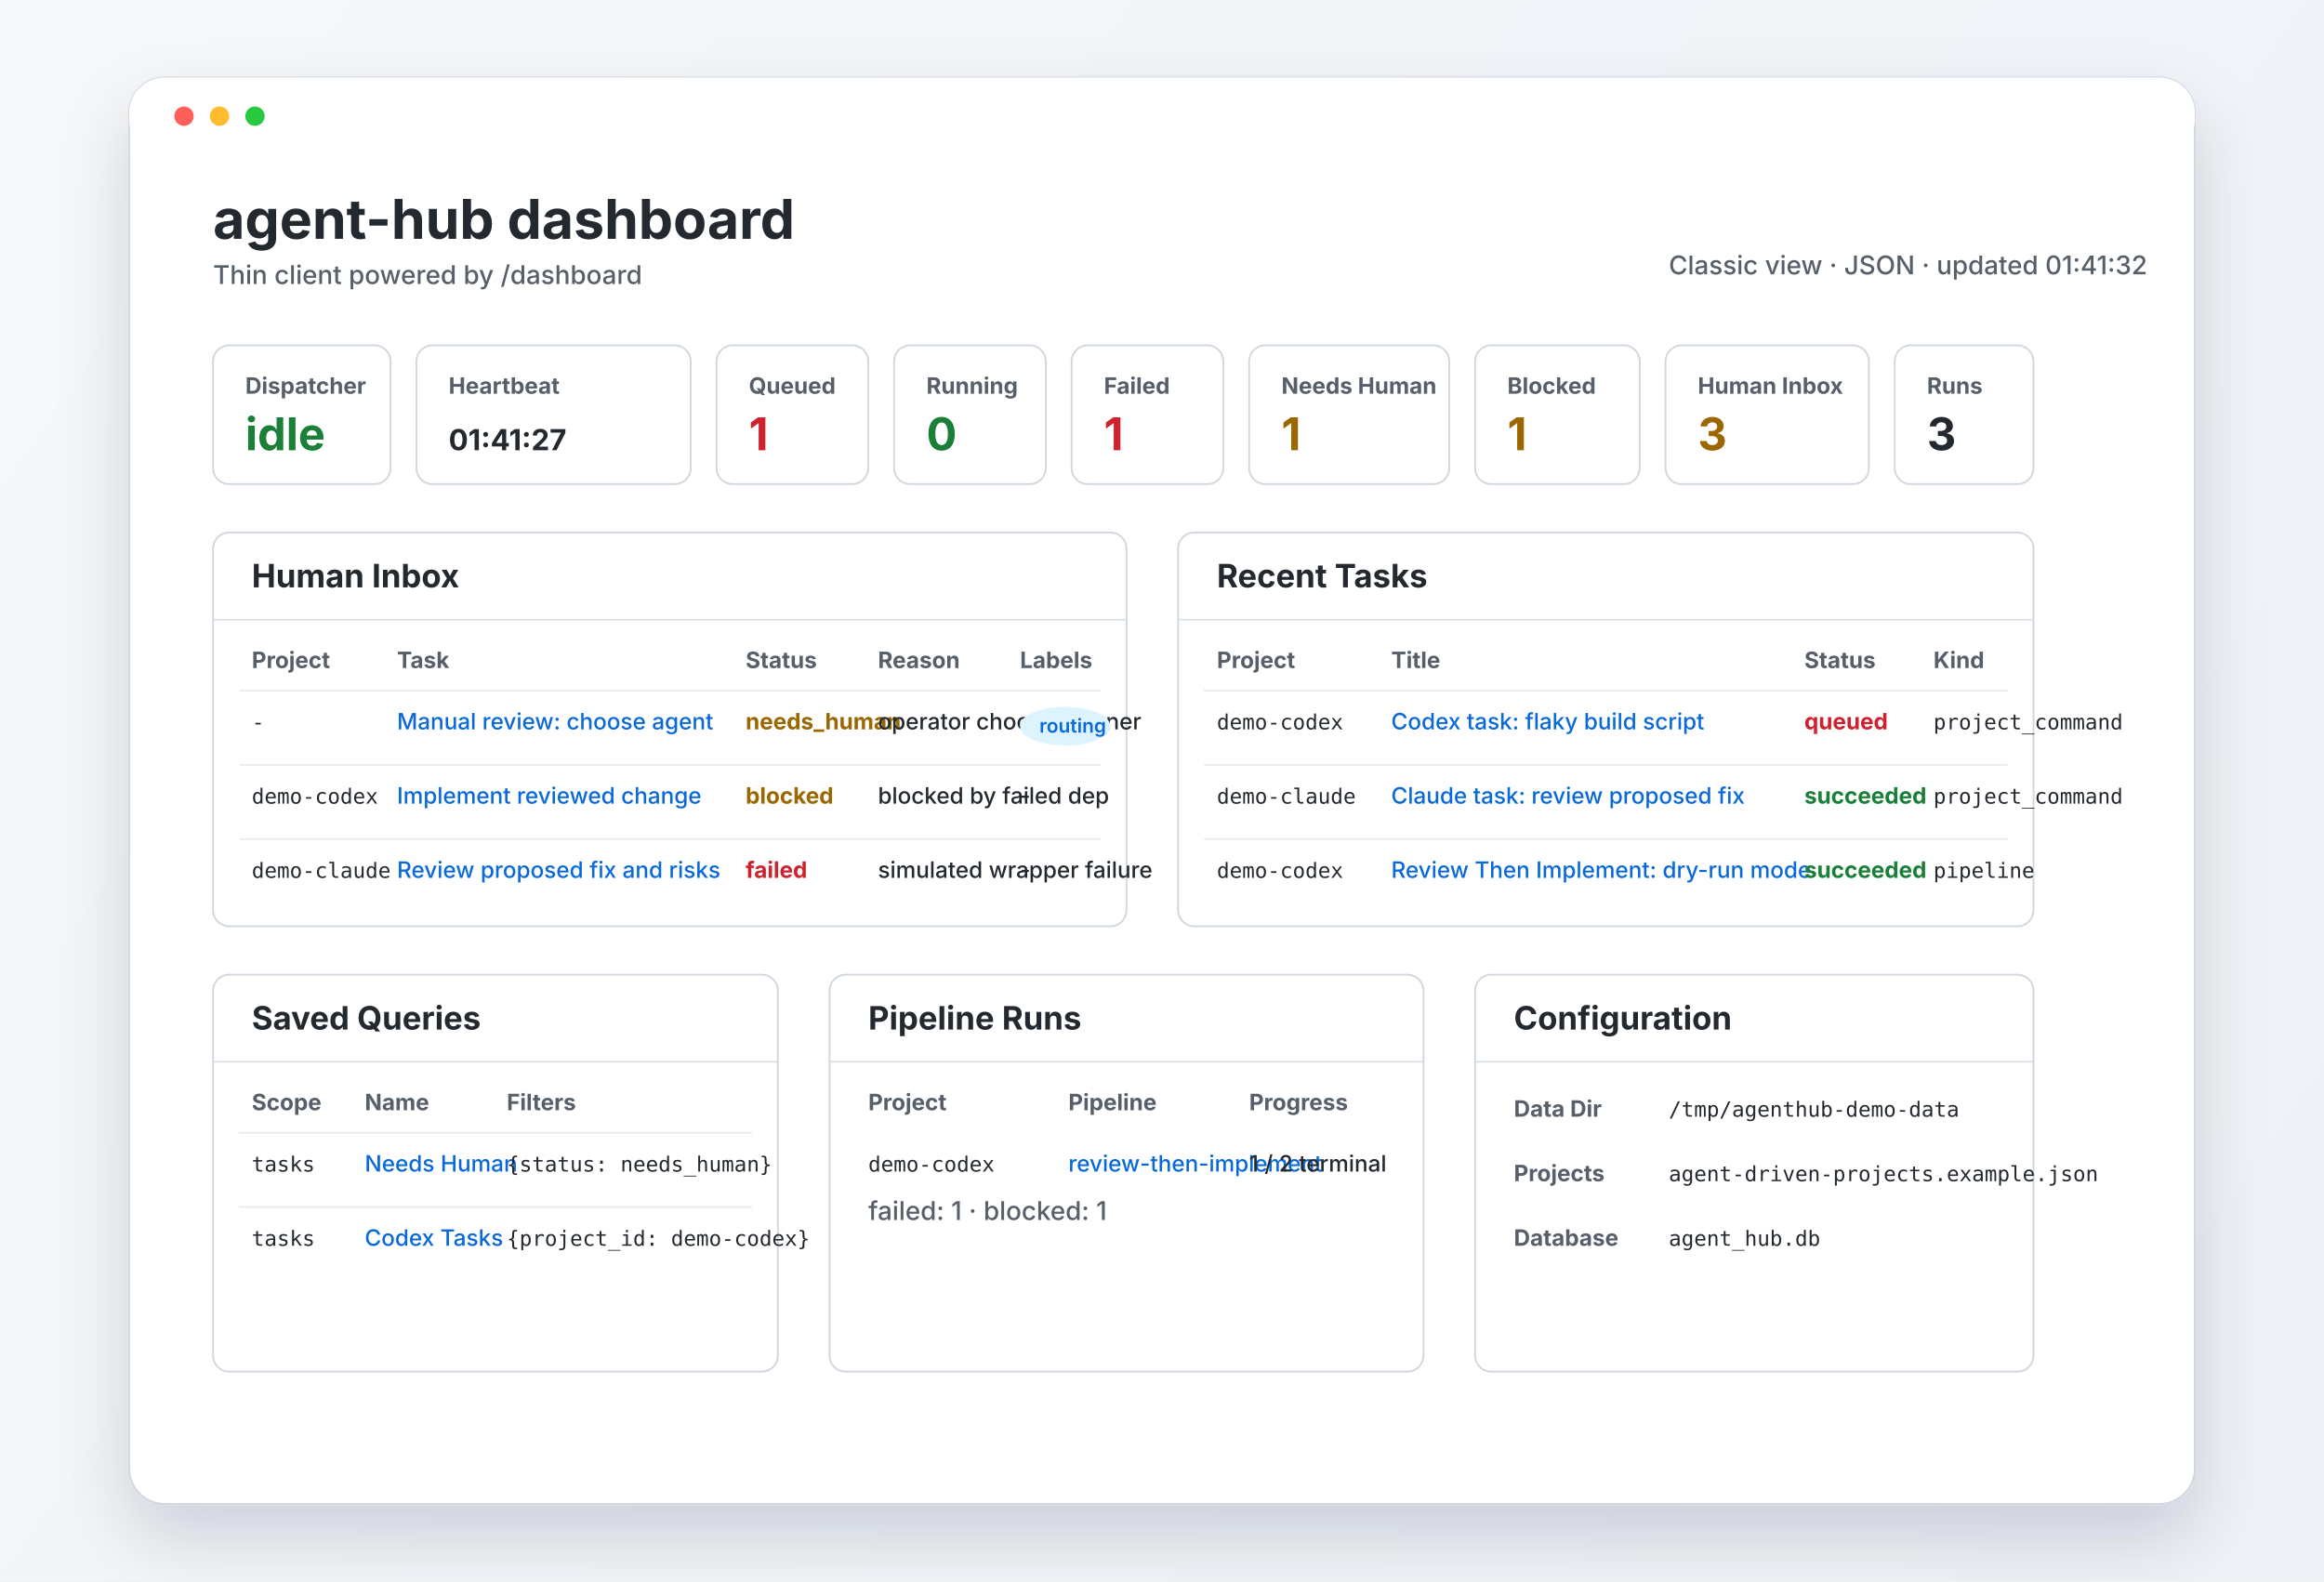
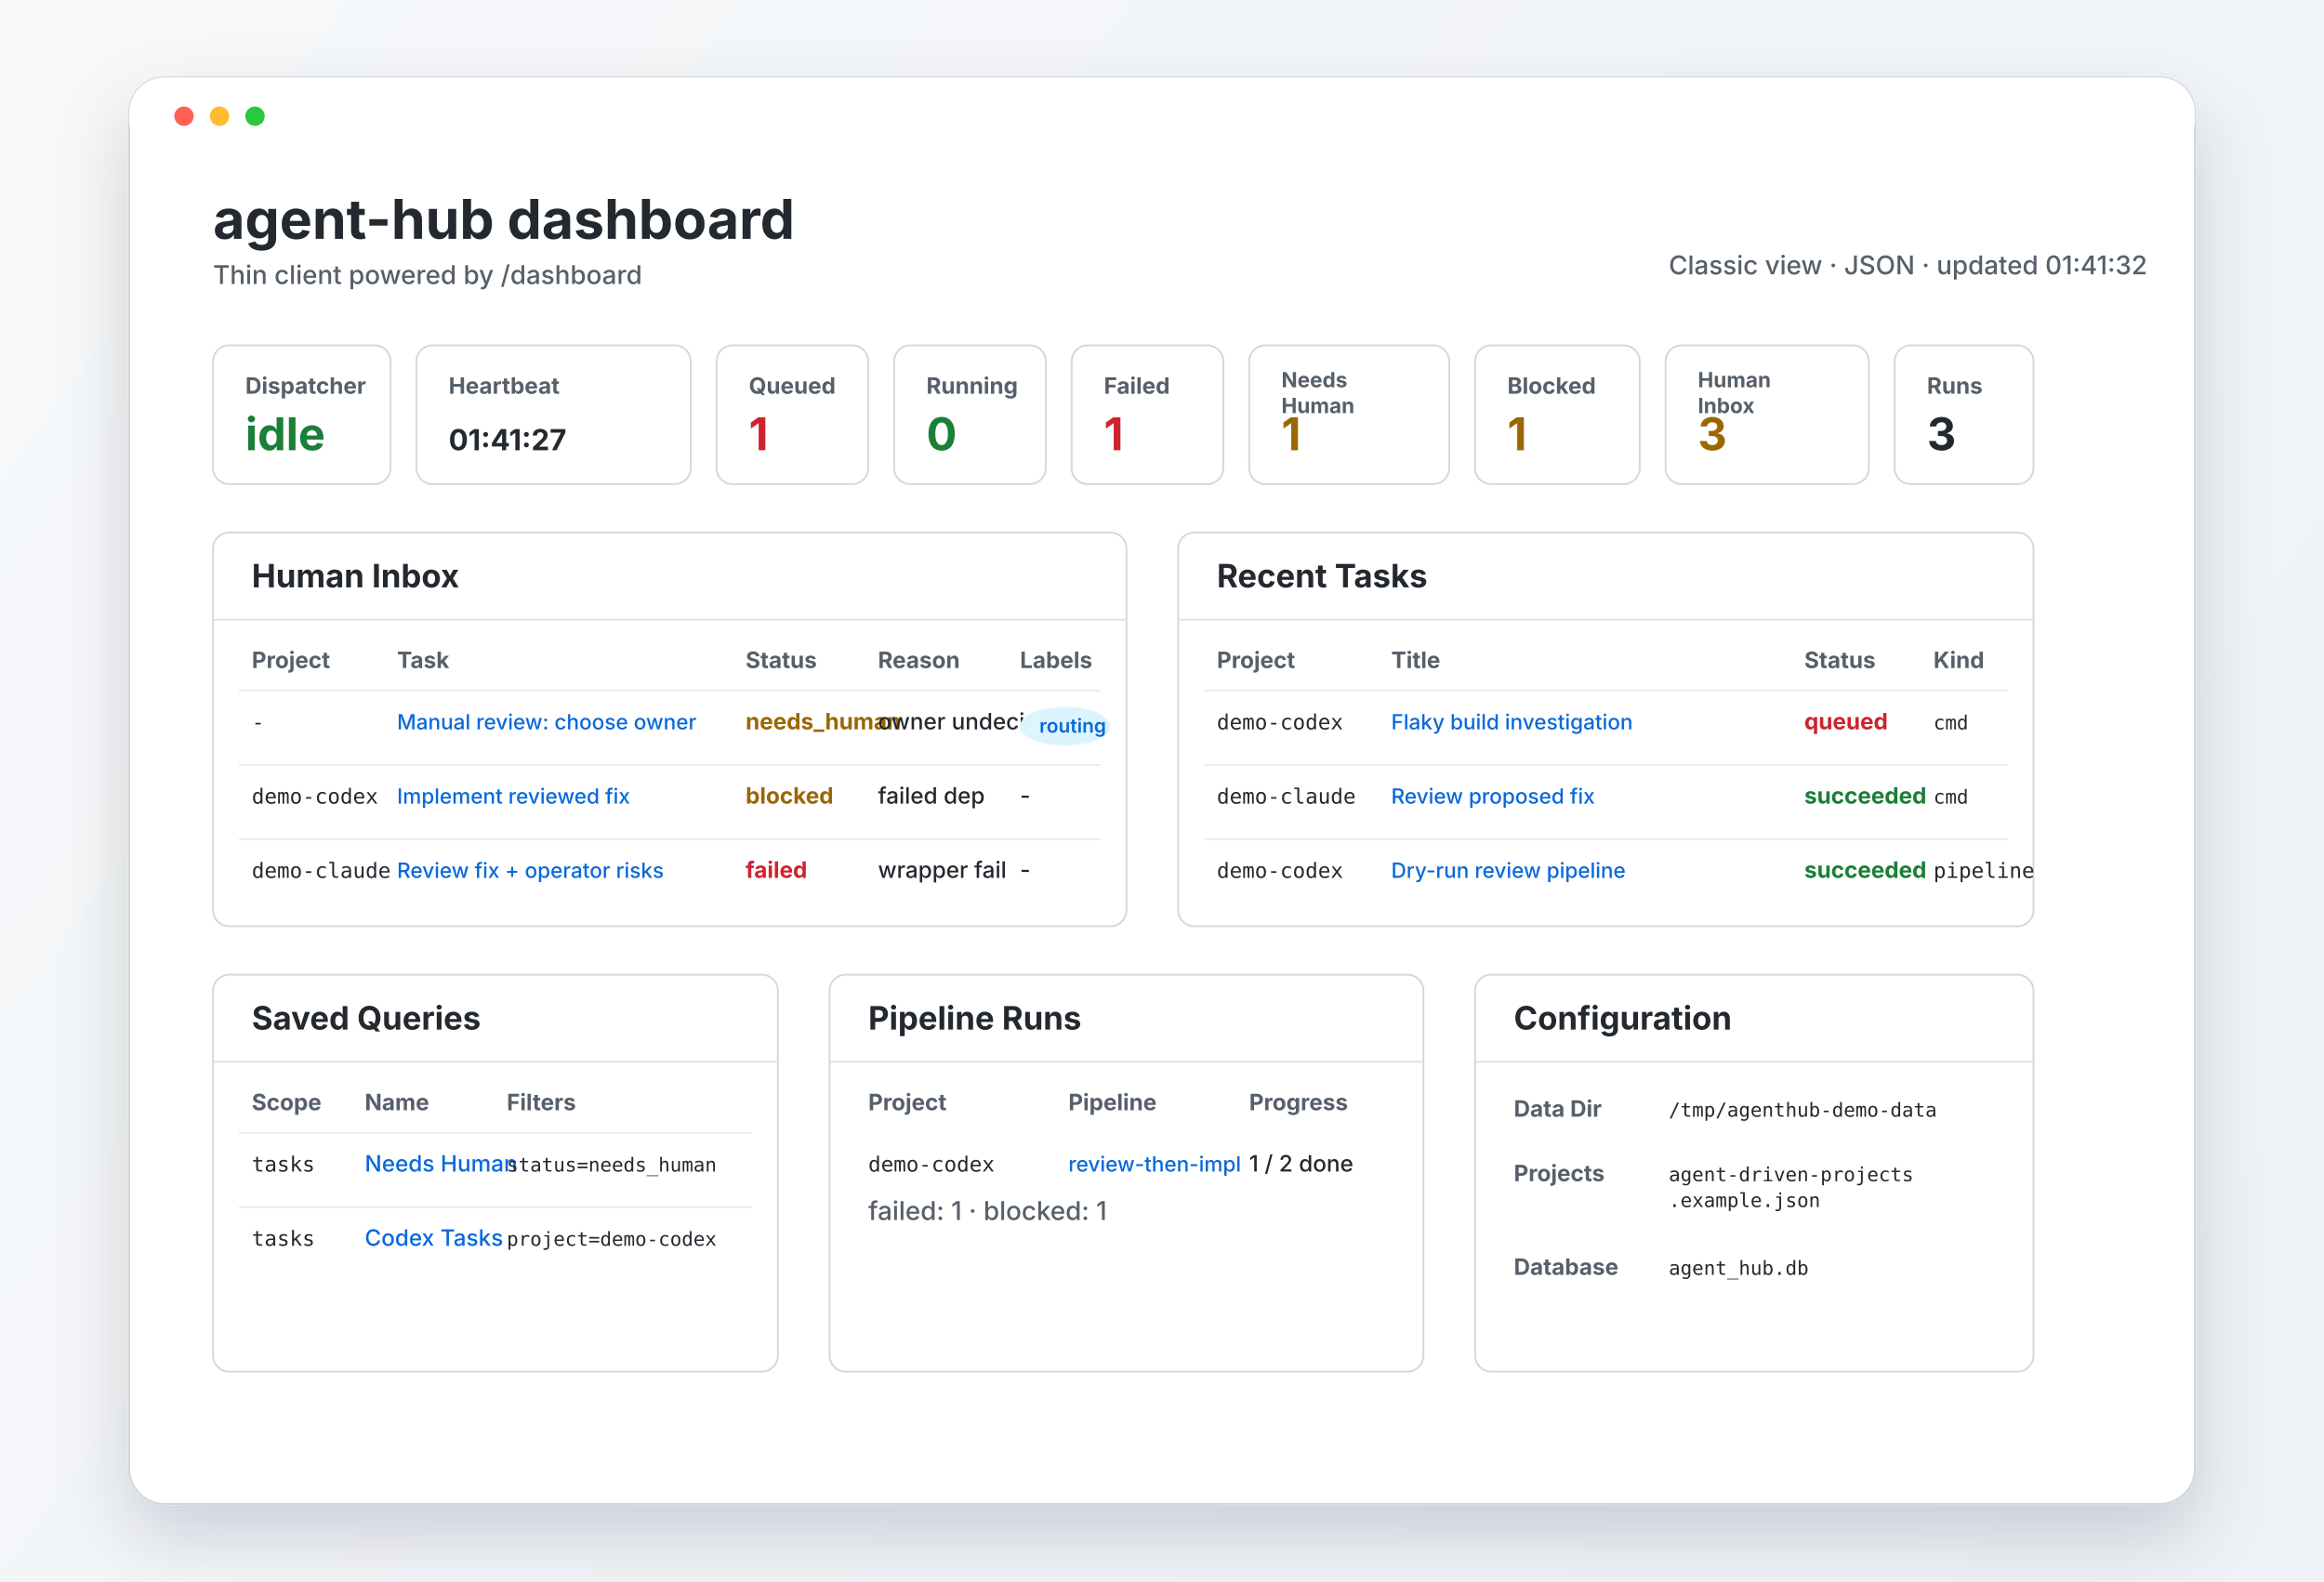
<svg xmlns="http://www.w3.org/2000/svg" width="1440" height="980" viewBox="0 0 1440 980" fill="none" role="img" aria-labelledby="title desc">
  <defs>
    <linearGradient id="bg" x1="80" y1="20" x2="1360" y2="940" gradientUnits="userSpaceOnUse">
      <stop stop-color="#F6F8FA" />
      <stop offset="1" stop-color="#EEF2F7" />
    </linearGradient>
    <filter id="shadow" x="0" y="0" width="1440" height="980" filterUnits="userSpaceOnUse" color-interpolation-filters="sRGB">
      <feDropShadow dx="0" dy="20" stdDeviation="22" flood-color="#0B1020" flood-opacity="0.16" />
    </filter>
    <style>
      .frame { fill: white; stroke: #D0D7DE; stroke-width: 1.2; }
      .panel { fill: white; stroke: #D0D7DE; stroke-width: 1.1; }
      .muted { fill: #57606A; font: 500 16px Inter, Arial, sans-serif; }
      .title { fill: #24292F; font: 700 34px Inter, Arial, sans-serif; }
      .section-title { fill: #24292F; font: 700 20px Inter, Arial, sans-serif; }
      .card-k { fill: #57606A; font: 700 14px Inter, Arial, sans-serif; }
      .card-v { fill: #24292F; font: 700 28px Inter, Arial, sans-serif; }
      .ok { fill: #1A7F37; font: 700 28px Inter, Arial, sans-serif; }
      .warn { fill: #9A6700; font: 700 28px Inter, Arial, sans-serif; }
      .bad { fill: #CF222E; font: 700 28px Inter, Arial, sans-serif; }
      .th { fill: #57606A; font: 700 14px Inter, Arial, sans-serif; }
      .td { fill: #24292F; font: 500 14px Inter, Arial, sans-serif; }
      .code { fill: #24292F; font: 500 13px "SFMono-Regular", Consolas, monospace; }
+       .code-sm { fill: #24292F; font: 500 12px "SFMono-Regular", Consolas, monospace; }
      .link { fill: #0969DA; font: 500 14px Inter, Arial, sans-serif; }
+       .link-sm { fill: #0969DA; font: 500 13px Inter, Arial, sans-serif; }
      .pillText { fill: #0969DA; font: 600 12px Inter, Arial, sans-serif; }
    </style>
  </defs>
  <rect x="0" y="0" width="1440" height="980" fill="url(#bg)" />
  <rect x="80" y="48" width="1280" height="884" rx="22" class="frame" filter="url(#shadow)" />
  <rect x="80" y="48" width="1280" height="48" rx="22" fill="#FFFFFF" />
  <circle cx="114" cy="72" r="6" fill="#FF5F57" />
  <circle cx="136" cy="72" r="6" fill="#FEBC2E" />
  <circle cx="158" cy="72" r="6" fill="#28C840" />
  <text x="132" y="148" class="title">agent-hub dashboard</text>
  <text x="132" y="176" class="muted">Thin client powered by /dashboard</text>
  <text x="1034" y="170" class="muted">Classic view · JSON · updated 01:41:32</text>
  <g>
    <rect x="132" y="214" width="110" height="86" rx="10" class="panel" />
    <text x="152" y="244" class="card-k">Dispatcher</text>
    <text x="152" y="279" class="ok">idle</text>
    <rect x="258" y="214" width="170" height="86" rx="10" class="panel" />
    <text x="278" y="244" class="card-k">Heartbeat</text>
    <text x="278" y="279" class="card-v" style="font-size:18px;">01:41:27</text>
    <rect x="444" y="214" width="94" height="86" rx="10" class="panel" />
    <text x="464" y="244" class="card-k">Queued</text>
    <text x="464" y="279" class="bad">1</text>
    <rect x="554" y="214" width="94" height="86" rx="10" class="panel" />
    <text x="574" y="244" class="card-k">Running</text>
    <text x="574" y="279" class="ok">0</text>
    <rect x="664" y="214" width="94" height="86" rx="10" class="panel" />
    <text x="684" y="244" class="card-k">Failed</text>
    <text x="684" y="279" class="bad">1</text>
    <rect x="774" y="214" width="124" height="86" rx="10" class="panel" />
-     <text x="794" y="244" class="card-k">Needs Human</text>
+     <text x="794" y="240" class="card-k" style="font-size:13px;">Needs</text>
+     <text x="794" y="256" class="card-k" style="font-size:13px;">Human</text>
    <text x="794" y="279" class="warn">1</text>
    <rect x="914" y="214" width="102" height="86" rx="10" class="panel" />
    <text x="934" y="244" class="card-k">Blocked</text>
    <text x="934" y="279" class="warn">1</text>
    <rect x="1032" y="214" width="126" height="86" rx="10" class="panel" />
-     <text x="1052" y="244" class="card-k">Human Inbox</text>
+     <text x="1052" y="240" class="card-k" style="font-size:13px;">Human</text>
+     <text x="1052" y="256" class="card-k" style="font-size:13px;">Inbox</text>
    <text x="1052" y="279" class="warn">3</text>
    <rect x="1174" y="214" width="86" height="86" rx="10" class="panel" />
    <text x="1194" y="244" class="card-k">Runs</text>
    <text x="1194" y="279" class="card-v">3</text>
  </g>
  <rect x="132" y="330" width="566" height="244" rx="10" class="panel" />
  <text x="156" y="364" class="section-title">Human Inbox</text>
  <line x1="132" y1="384" x2="698" y2="384" stroke="#D8DEE4" />
  <text x="156" y="414" class="th">Project</text>
  <text x="246" y="414" class="th">Task</text>
  <text x="462" y="414" class="th">Status</text>
  <text x="544" y="414" class="th">Reason</text>
  <text x="632" y="414" class="th">Labels</text>
  <line x1="148" y1="428" x2="682" y2="428" stroke="#E7EBEF" />
  <text x="156" y="452" class="code">-</text>
-   <text x="246" y="452" class="link">Manual review: choose agent</text>
+   <text x="246" y="452" class="link-sm">Manual review: choose owner</text>
  <text x="462" y="452" class="warn" style="font-size:14px;">needs_human</text>
-   <text x="544" y="452" class="td">operator chooses owner</text>
+   <text x="544" y="452" class="td">owner undecided</text>
  <rect x="632" y="438" width="56" height="24" rx="999" fill="#DDF4FF" />
  <text x="644" y="454" class="pillText">routing</text>
  <line x1="148" y1="474" x2="682" y2="474" stroke="#E7EBEF" />
  <text x="156" y="498" class="code">demo-codex</text>
-   <text x="246" y="498" class="link">Implement reviewed change</text>
+   <text x="246" y="498" class="link-sm">Implement reviewed fix</text>
  <text x="462" y="498" class="warn" style="font-size:14px;">blocked</text>
-   <text x="544" y="498" class="td">blocked by failed dep</text>
+   <text x="544" y="498" class="td">failed dep</text>
  <text x="632" y="498" class="td">-</text>
  <line x1="148" y1="520" x2="682" y2="520" stroke="#E7EBEF" />
  <text x="156" y="544" class="code">demo-claude</text>
-   <text x="246" y="544" class="link">Review proposed fix and risks</text>
+   <text x="246" y="544" class="link-sm">Review fix + operator risks</text>
  <text x="462" y="544" class="bad" style="font-size:14px;">failed</text>
-   <text x="544" y="544" class="td">simulated wrapper failure</text>
+   <text x="544" y="544" class="td">wrapper fail</text>
  <text x="632" y="544" class="td">-</text>
  <rect x="730" y="330" width="530" height="244" rx="10" class="panel" />
  <text x="754" y="364" class="section-title">Recent Tasks</text>
  <line x1="730" y1="384" x2="1260" y2="384" stroke="#D8DEE4" />
  <text x="754" y="414" class="th">Project</text>
  <text x="862" y="414" class="th">Title</text>
  <text x="1118" y="414" class="th">Status</text>
  <text x="1198" y="414" class="th">Kind</text>
  <line x1="746" y1="428" x2="1244" y2="428" stroke="#E7EBEF" />
  <text x="754" y="452" class="code">demo-codex</text>
-   <text x="862" y="452" class="link">Codex task: flaky build script</text>
+   <text x="862" y="452" class="link-sm">Flaky build investigation</text>
  <text x="1118" y="452" class="bad" style="font-size:14px;">queued</text>
-   <text x="1198" y="452" class="code">project_command</text>
+   <text x="1198" y="452" class="code-sm">cmd</text>
  <line x1="746" y1="474" x2="1244" y2="474" stroke="#E7EBEF" />
  <text x="754" y="498" class="code">demo-claude</text>
-   <text x="862" y="498" class="link">Claude task: review proposed fix</text>
+   <text x="862" y="498" class="link-sm">Review proposed fix</text>
  <text x="1118" y="498" class="ok" style="font-size:14px;">succeeded</text>
-   <text x="1198" y="498" class="code">project_command</text>
+   <text x="1198" y="498" class="code-sm">cmd</text>
  <line x1="746" y1="520" x2="1244" y2="520" stroke="#E7EBEF" />
  <text x="754" y="544" class="code">demo-codex</text>
-   <text x="862" y="544" class="link">Review Then Implement: dry-run mode</text>
+   <text x="862" y="544" class="link-sm">Dry-run review pipeline</text>
  <text x="1118" y="544" class="ok" style="font-size:14px;">succeeded</text>
  <text x="1198" y="544" class="code">pipeline</text>
  <rect x="132" y="604" width="350" height="246" rx="10" class="panel" />
  <text x="156" y="638" class="section-title">Saved Queries</text>
  <line x1="132" y1="658" x2="482" y2="658" stroke="#D8DEE4" />
  <text x="156" y="688" class="th">Scope</text>
  <text x="226" y="688" class="th">Name</text>
  <text x="314" y="688" class="th">Filters</text>
  <line x1="148" y1="702" x2="466" y2="702" stroke="#E7EBEF" />
  <text x="156" y="726" class="code">tasks</text>
  <text x="226" y="726" class="link">Needs Human</text>
-   <text x="314" y="726" class="code">{status: needs_human}</text>
+   <text x="314" y="726" class="code-sm">status=needs_human</text>
  <line x1="148" y1="748" x2="466" y2="748" stroke="#E7EBEF" />
  <text x="156" y="772" class="code">tasks</text>
  <text x="226" y="772" class="link">Codex Tasks</text>
-   <text x="314" y="772" class="code">{project_id: demo-codex}</text>
+   <text x="314" y="772" class="code-sm">project=demo-codex</text>
  <rect x="514" y="604" width="368" height="246" rx="10" class="panel" />
  <text x="538" y="638" class="section-title">Pipeline Runs</text>
  <line x1="514" y1="658" x2="882" y2="658" stroke="#D8DEE4" />
  <text x="538" y="688" class="th">Project</text>
  <text x="662" y="688" class="th">Pipeline</text>
  <text x="774" y="688" class="th">Progress</text>
  <text x="538" y="726" class="code">demo-codex</text>
-   <text x="662" y="726" class="link">review-then-implement</text>
-   <text x="774" y="726" class="td">1 / 2 terminal</text>
+   <text x="662" y="726" class="link-sm">review-then-impl</text>
+   <text x="774" y="726" class="td">1 / 2 done</text>
  <text x="538" y="756" class="muted">failed: 1 · blocked: 1</text>
  <rect x="914" y="604" width="346" height="246" rx="10" class="panel" />
  <text x="938" y="638" class="section-title">Configuration</text>
  <line x1="914" y1="658" x2="1260" y2="658" stroke="#D8DEE4" />
  <text x="938" y="692" class="th">Data Dir</text>
-   <text x="1034" y="692" class="code">/tmp/agenthub-demo-data</text>
+   <text x="1034" y="692" class="code-sm">/tmp/agenthub-demo-data</text>
  <text x="938" y="732" class="th">Projects</text>
-   <text x="1034" y="732" class="code">agent-driven-projects.example.json</text>
-   <text x="938" y="772" class="th">Database</text>
-   <text x="1034" y="772" class="code">agent_hub.db</text>
+   <text x="1034" y="732" class="code-sm">agent-driven-projects</text>
+   <text x="1034" y="748" class="code-sm">.example.json</text>
+   <text x="938" y="790" class="th">Database</text>
+   <text x="1034" y="790" class="code-sm">agent_hub.db</text>
</svg>
